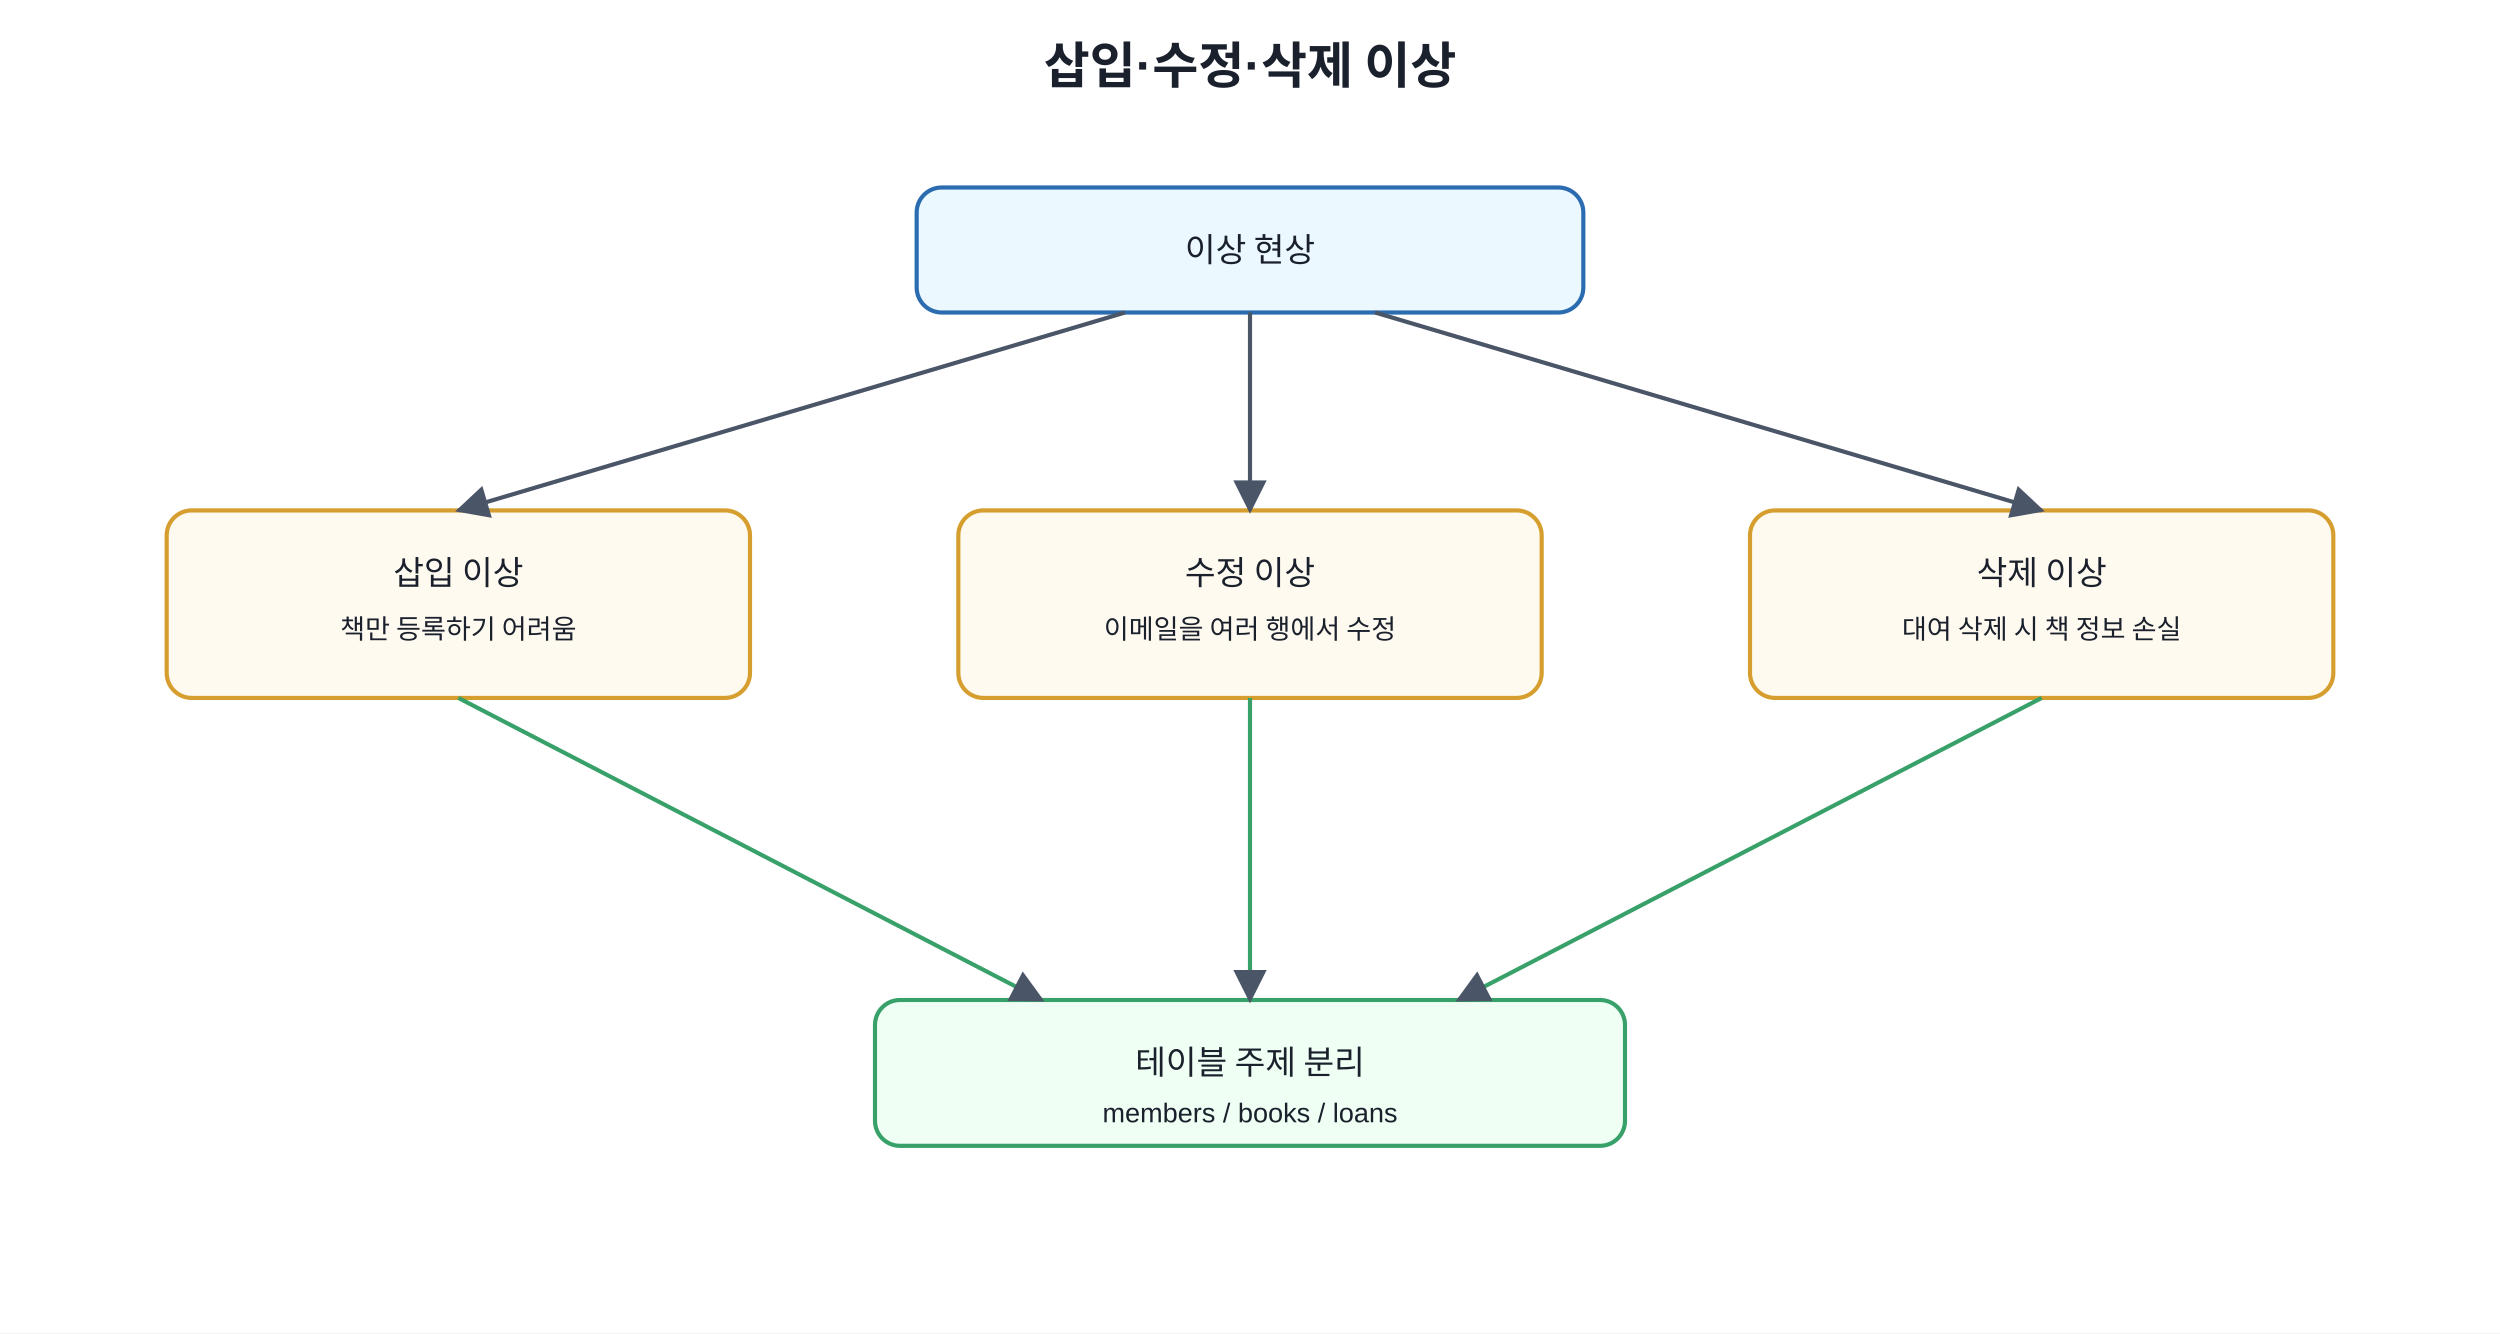
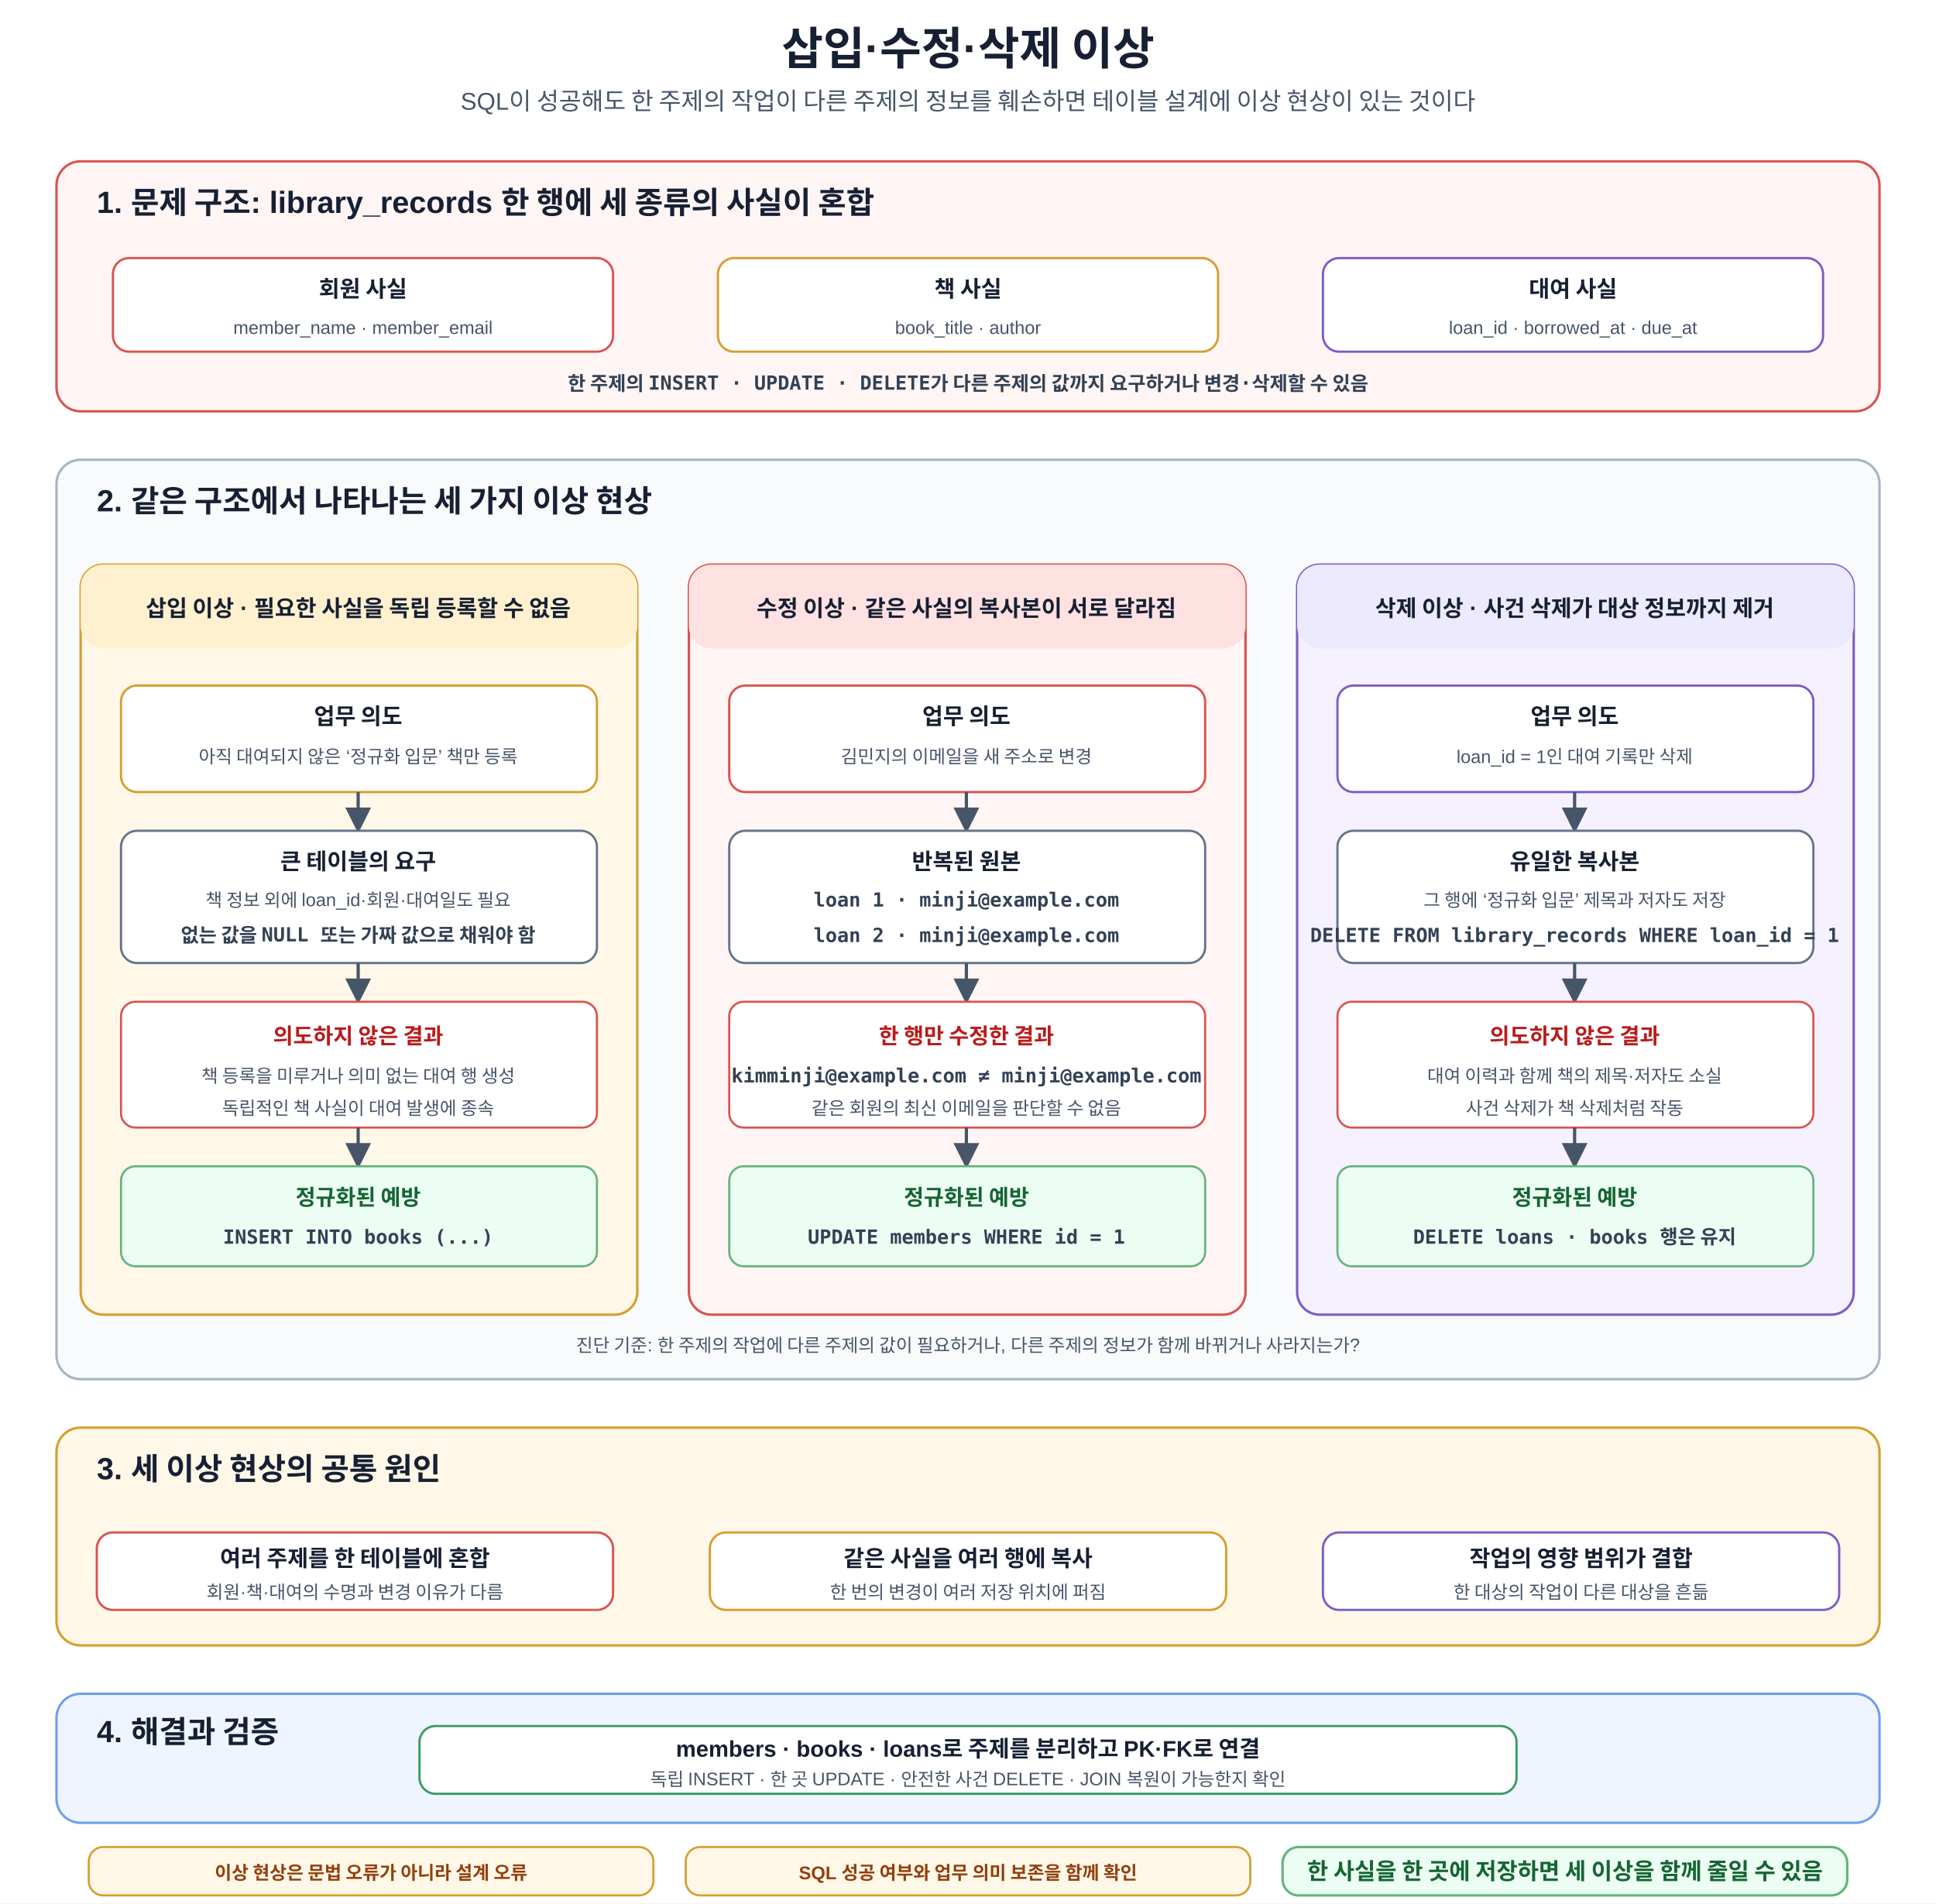
- <svg xmlns="http://www.w3.org/2000/svg" width="1200" height="640" viewBox="0 0 1200 640">
+ <svg xmlns="http://www.w3.org/2000/svg" width="1200" height="1180" viewBox="0 0 1200 1180" role="img" aria-labelledby="title desc">
  <defs>
    <marker id="a" viewBox="0 0 10 10" refX="9" refY="5" markerWidth="8" markerHeight="8" orient="auto">
-       <path d="M0 0L10 5L0 10z" fill="#4a5568" />
+       <path d="M0 0L10 5L0 10z" fill="#475569" />
    </marker>
-     <style>text{font-family:Malgun Gothic,Apple SD Gothic Neo,Noto Sans KR,Arial,sans-serif;fill:#1a202c}.t{font-size:24px;font-weight:700}.b{fill:#f7fafc;stroke:#4a5568;stroke-width:2;rx:12}.m{fill:#ebf8ff;stroke:#2b6cb0}.r{fill:#fff5f5;stroke:#e53e3e}.g{fill:#f0fff4;stroke:#38a169}.y{fill:#fffaf0;stroke:#d69e2e}.l{font-size:16px;text-anchor:middle;dominant-baseline:middle}.s{font-size:13px;text-anchor:middle;dominant-baseline:middle}</style>
+     <style>text{font-family:Malgun Gothic,Apple SD Gothic Neo,Noto Sans KR,Arial,sans-serif;fill:#172033}.t{font-size:28px;font-weight:700;text-anchor:middle}.s{font-size:15px;text-anchor:middle;fill:#475569}.panel{stroke-width:1.5;rx:15}.start{fill:#fff5f5;stroke:#d9534f}.cases{fill:#f8fafc;stroke:#a8b3c4}.cause{fill:#fff8e8;stroke:#d69e2e}.after{fill:#eef5ff;stroke:#6fa2e8}.pt{font-size:19px;font-weight:700}.box{fill:#fff;stroke-width:1.4;rx:10}.red{stroke:#d9534f}.orange{stroke:#d69e2e}.purple{stroke:#7c5cc4}.blue{stroke:#3b82c4}.green{stroke:#3c9a5f}.gray{stroke:#64748b}.h{font-size:14px;font-weight:700;text-anchor:middle}.m{font-size:11.3px;text-anchor:middle;fill:#475569}.code{font-family:Consolas,D2Coding,monospace;font-size:12.1px;font-weight:700;text-anchor:middle;fill:#334155}.arr{stroke:#475569;stroke-width:2;fill:none;marker-end:url(#a)}.cardI{fill:#fff8e8;stroke:#d69e2e;stroke-width:1.5;rx:14}.cardU{fill:#fff5f5;stroke:#d9534f;stroke-width:1.5;rx:14}.cardD{fill:#f5f1ff;stroke:#7c5cc4;stroke-width:1.5;rx:14}.tagI{fill:#fff1cf}.tagU{fill:#fee2e2}.tagD{fill:#ede9fe}.bad{fill:#fff;stroke:#d9534f;stroke-width:1.3;rx:9}.good{fill:#ecfdf3;stroke:#62b47a;stroke-width:1.3;rx:9}.bh{font-size:13.5px;font-weight:700;text-anchor:middle;fill:#b91c1c}.gh{font-size:13.5px;font-weight:700;text-anchor:middle;fill:#166534}.note{fill:#fff8e8;stroke:#d69e2e;stroke-width:1.3;rx:9}.nt{font-size:11.4px;font-weight:700;text-anchor:middle;fill:#92400e}.core{fill:#ecfdf3;stroke:#62b47a;stroke-width:1.5;rx:10}.cv{font-size:14.2px;font-weight:700;text-anchor:middle;fill:#166534}</style>
  </defs>
-   <rect width="100%" height="100%" fill="white" />
-   <text x="600" y="40" text-anchor="middle" class="t">삽입·수정·삭제 이상</text>
-   <rect x="440" y="90" width="320" height="60" class="b m" />
-   <text x="600" y="120" class="l">이상 현상</text>
-   <rect x="80" y="245" width="280" height="90" class="b y" />
-   <text x="220" y="275" class="l">삽입 이상</text>
-   <text x="220" y="302" class="s">책만 등록하기 어려움</text>
-   <rect x="460" y="245" width="280" height="90" class="b y" />
-   <text x="600" y="275" class="l">수정 이상</text>
-   <text x="600" y="302" class="s">이메일을 여러 행에서 수정</text>
-   <rect x="840" y="245" width="280" height="90" class="b y" />
-   <text x="980" y="275" class="l">삭제 이상</text>
-   <text x="980" y="302" class="s">대여 삭제 시 책 정보 손실</text>
-   <rect x="420" y="480" width="360" height="70" class="b g" />
-   <text x="600" y="510" class="l">테이블 주제 분리</text>
-   <text x="600" y="535" class="s">members / books / loans</text>
-   <line x1="540" y1="150" x2="220" y2="245" stroke="#4a5568" stroke-width="2" marker-end="url(#a)" />
-   <line x1="600" y1="150" x2="600" y2="245" stroke="#4a5568" stroke-width="2" marker-end="url(#a)" />
-   <line x1="660" y1="150" x2="980" y2="245" stroke="#4a5568" stroke-width="2" marker-end="url(#a)" />
-   <line x1="220" y1="335" x2="500" y2="480" stroke="#38a169" stroke-width="2" marker-end="url(#a)" />
-   <line x1="600" y1="335" x2="600" y2="480" stroke="#38a169" stroke-width="2" marker-end="url(#a)" />
-   <line x1="980" y1="335" x2="700" y2="480" stroke="#38a169" stroke-width="2" marker-end="url(#a)" />
+   <rect width="1200" height="1180" fill="#fff" />
+   <text x="600" y="40" class="t">삽입·수정·삭제 이상</text>
+   <text x="600" y="68" class="s">SQL이 성공해도 한 주제의 작업이 다른 주제의 정보를 훼손하면 테이블 설계에 이상 현상이 있는 것이다</text>
+   <rect x="35" y="100" width="1130" height="155" class="panel start" />
+   <text x="60" y="132" class="pt">1. 문제 구조: library_records 한 행에 세 종류의 사실이 혼합</text>
+   <rect x="70" y="160" width="310" height="58" class="box red" />
+   <text x="225" y="184" class="h">회원 사실</text>
+   <text x="225" y="207" class="m">member_name · member_email</text>
+   <rect x="445" y="160" width="310" height="58" class="box orange" />
+   <text x="600" y="184" class="h">책 사실</text>
+   <text x="600" y="207" class="m">book_title · author</text>
+   <rect x="820" y="160" width="310" height="58" class="box purple" />
+   <text x="975" y="184" class="h">대여 사실</text>
+   <text x="975" y="207" class="m">loan_id · borrowed_at · due_at</text>
+   <text x="600" y="242" class="code">한 주제의 INSERT · UPDATE · DELETE가 다른 주제의 값까지 요구하거나 변경·삭제할 수 있음</text>
+   <rect x="35" y="285" width="1130" height="570" class="panel cases" />
+   <text x="60" y="317" class="pt">2. 같은 구조에서 나타나는 세 가지 이상 현상</text>
+   <rect x="50" y="350" width="345" height="465" class="cardI" />
+   <rect x="50" y="350" width="345" height="52" class="tagI" rx="14" />
+   <text x="222" y="382" class="h">삽입 이상 · 필요한 사실을 독립 등록할 수 없음</text>
+   <rect x="75" y="425" width="295" height="66" class="box orange" />
+   <text x="222" y="449" class="h">업무 의도</text>
+   <text x="222" y="473" class="m">아직 대여되지 않은 ‘정규화 입문’ 책만 등록</text>
+   <path d="M222 491V515" class="arr" />
+   <rect x="75" y="515" width="295" height="82" class="box gray" />
+   <text x="222" y="539" class="h">큰 테이블의 요구</text>
+   <text x="222" y="562" class="m">책 정보 외에 loan_id·회원·대여일도 필요</text>
+   <text x="222" y="584" class="code">없는 값을 NULL 또는 가짜 값으로 채워야 함</text>
+   <path d="M222 597V621" class="arr" />
+   <rect x="75" y="621" width="295" height="78" class="bad" />
+   <text x="222" y="647" class="bh">의도하지 않은 결과</text>
+   <text x="222" y="671" class="m">책 등록을 미루거나 의미 없는 대여 행 생성</text>
+   <text x="222" y="691" class="m">독립적인 책 사실이 대여 발생에 종속</text>
+   <path d="M222 699V723" class="arr" />
+   <rect x="75" y="723" width="295" height="62" class="good" />
+   <text x="222" y="747" class="gh">정규화된 예방</text>
+   <text x="222" y="771" class="code">INSERT INTO books (...)</text>
+   <rect x="427" y="350" width="345" height="465" class="cardU" />
+   <rect x="427" y="350" width="345" height="52" class="tagU" rx="14" />
+   <text x="599" y="382" class="h">수정 이상 · 같은 사실의 복사본이 서로 달라짐</text>
+   <rect x="452" y="425" width="295" height="66" class="box red" />
+   <text x="599" y="449" class="h">업무 의도</text>
+   <text x="599" y="473" class="m">김민지의 이메일을 새 주소로 변경</text>
+   <path d="M599 491V515" class="arr" />
+   <rect x="452" y="515" width="295" height="82" class="box gray" />
+   <text x="599" y="539" class="h">반복된 원본</text>
+   <text x="599" y="562" class="code">loan 1 · minji@example.com</text>
+   <text x="599" y="584" class="code">loan 2 · minji@example.com</text>
+   <path d="M599 597V621" class="arr" />
+   <rect x="452" y="621" width="295" height="78" class="bad" />
+   <text x="599" y="647" class="bh">한 행만 수정한 결과</text>
+   <text x="599" y="671" class="code">kimminji@example.com ≠ minji@example.com</text>
+   <text x="599" y="691" class="m">같은 회원의 최신 이메일을 판단할 수 없음</text>
+   <path d="M599 699V723" class="arr" />
+   <rect x="452" y="723" width="295" height="62" class="good" />
+   <text x="599" y="747" class="gh">정규화된 예방</text>
+   <text x="599" y="771" class="code">UPDATE members WHERE id = 1</text>
+   <rect x="804" y="350" width="345" height="465" class="cardD" />
+   <rect x="804" y="350" width="345" height="52" class="tagD" rx="14" />
+   <text x="976" y="382" class="h">삭제 이상 · 사건 삭제가 대상 정보까지 제거</text>
+   <rect x="829" y="425" width="295" height="66" class="box purple" />
+   <text x="976" y="449" class="h">업무 의도</text>
+   <text x="976" y="473" class="m">loan_id = 1인 대여 기록만 삭제</text>
+   <path d="M976 491V515" class="arr" />
+   <rect x="829" y="515" width="295" height="82" class="box gray" />
+   <text x="976" y="539" class="h">유일한 복사본</text>
+   <text x="976" y="562" class="m">그 행에 ‘정규화 입문’ 제목과 저자도 저장</text>
+   <text x="976" y="584" class="code">DELETE FROM library_records WHERE loan_id = 1</text>
+   <path d="M976 597V621" class="arr" />
+   <rect x="829" y="621" width="295" height="78" class="bad" />
+   <text x="976" y="647" class="bh">의도하지 않은 결과</text>
+   <text x="976" y="671" class="m">대여 이력과 함께 책의 제목·저자도 소실</text>
+   <text x="976" y="691" class="m">사건 삭제가 책 삭제처럼 작동</text>
+   <path d="M976 699V723" class="arr" />
+   <rect x="829" y="723" width="295" height="62" class="good" />
+   <text x="976" y="747" class="gh">정규화된 예방</text>
+   <text x="976" y="771" class="code">DELETE loans · books 행은 유지</text>
+   <text x="600" y="838" class="m">진단 기준: 한 주제의 작업에 다른 주제의 값이 필요하거나, 다른 주제의 정보가 함께 바뀌거나 사라지는가?</text>
+   <rect x="35" y="885" width="1130" height="135" class="panel cause" />
+   <text x="60" y="917" class="pt">3. 세 이상 현상의 공통 원인</text>
+   <rect x="60" y="950" width="320" height="48" class="box red" />
+   <text x="220" y="971" class="h">여러 주제를 한 테이블에 혼합</text>
+   <text x="220" y="991" class="m">회원·책·대여의 수명과 변경 이유가 다름</text>
+   <rect x="440" y="950" width="320" height="48" class="box orange" />
+   <text x="600" y="971" class="h">같은 사실을 여러 행에 복사</text>
+   <text x="600" y="991" class="m">한 번의 변경이 여러 저장 위치에 퍼짐</text>
+   <rect x="820" y="950" width="320" height="48" class="box purple" />
+   <text x="980" y="971" class="h">작업의 영향 범위가 결합</text>
+   <text x="980" y="991" class="m">한 대상의 작업이 다른 대상을 흔듦</text>
+   <rect x="35" y="1050" width="1130" height="80" class="panel after" />
+   <text x="60" y="1080" class="pt">4. 해결과 검증</text>
+   <rect x="260" y="1070" width="680" height="42" class="box green" />
+   <text x="600" y="1089" class="h">members · books · loans로 주제를 분리하고 PK·FK로 연결</text>
+   <text x="600" y="1107" class="m">독립 INSERT · 한 곳 UPDATE · 안전한 사건 DELETE · JOIN 복원이 가능한지 확인</text>
+   <rect x="55" y="1145" width="350" height="30" class="note" />
+   <text x="230" y="1165" class="nt">이상 현상은 문법 오류가 아니라 설계 오류</text>
+   <rect x="425" y="1145" width="350" height="30" class="note" />
+   <text x="600" y="1165" class="nt">SQL 성공 여부와 업무 의미 보존을 함께 확인</text>
+   <rect x="795" y="1145" width="350" height="30" class="core" />
+   <text x="970" y="1165" class="cv">한 사실을 한 곳에 저장하면 세 이상을 함께 줄일 수 있음</text>
</svg>
